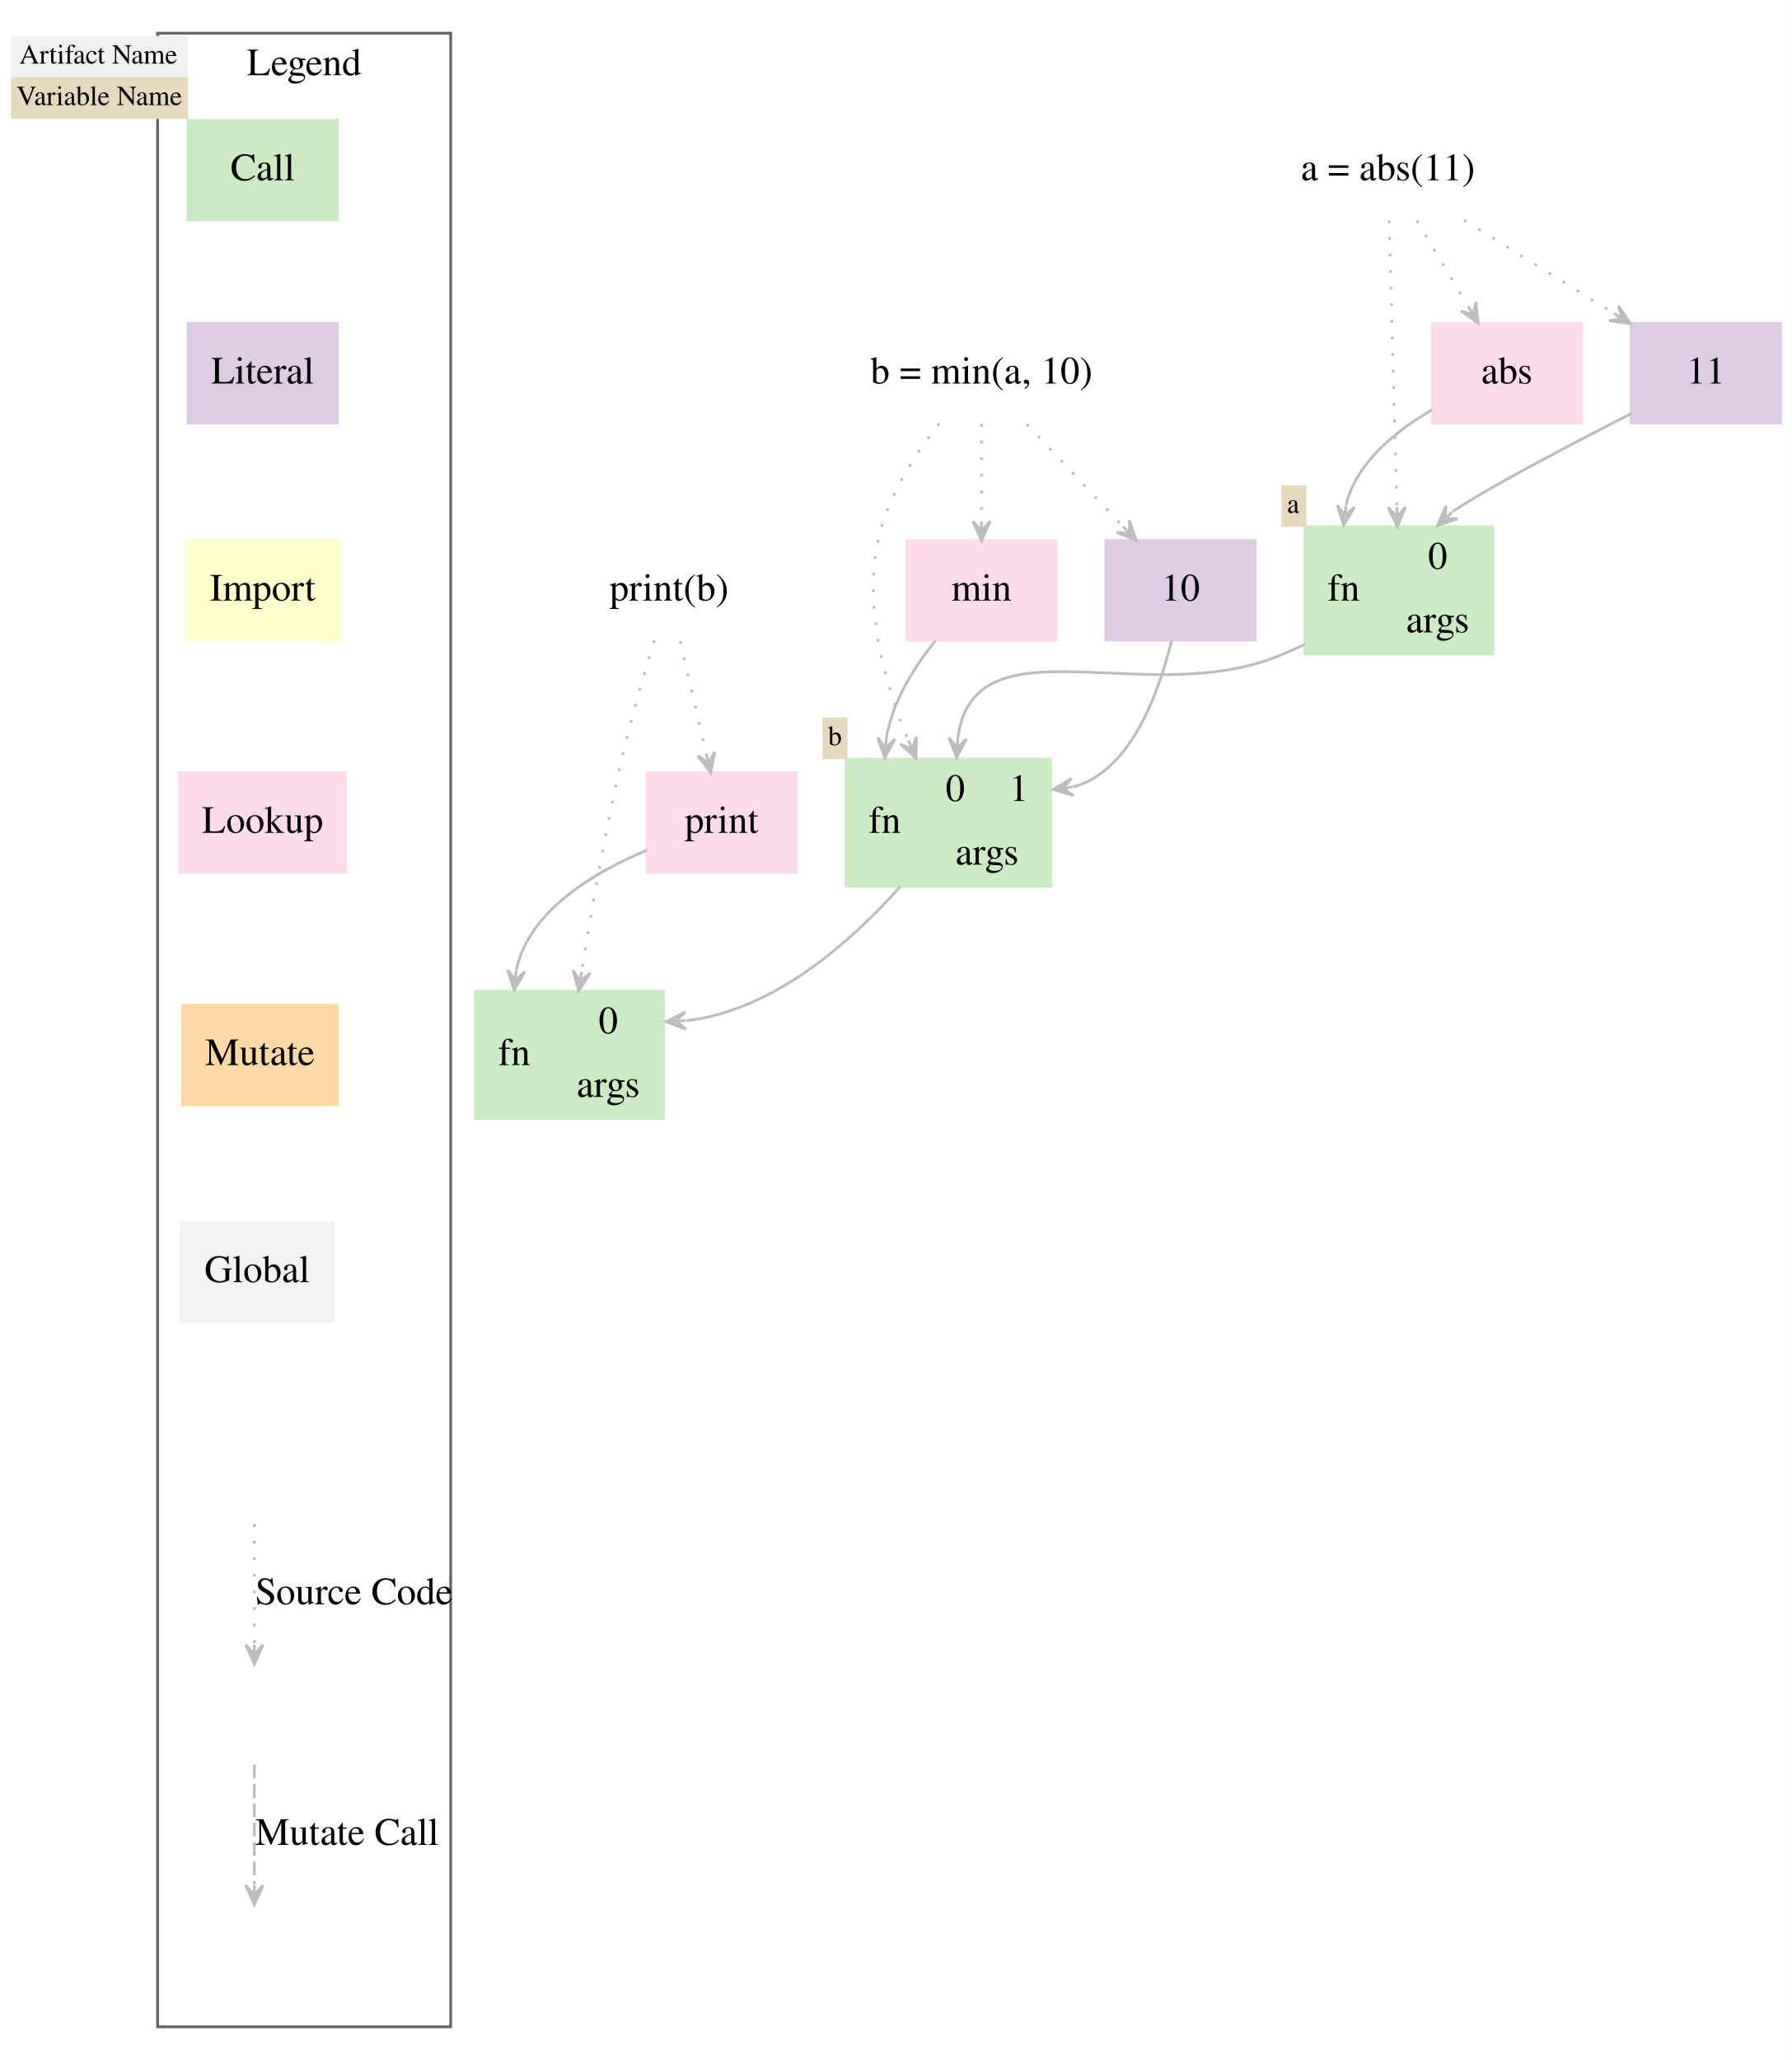
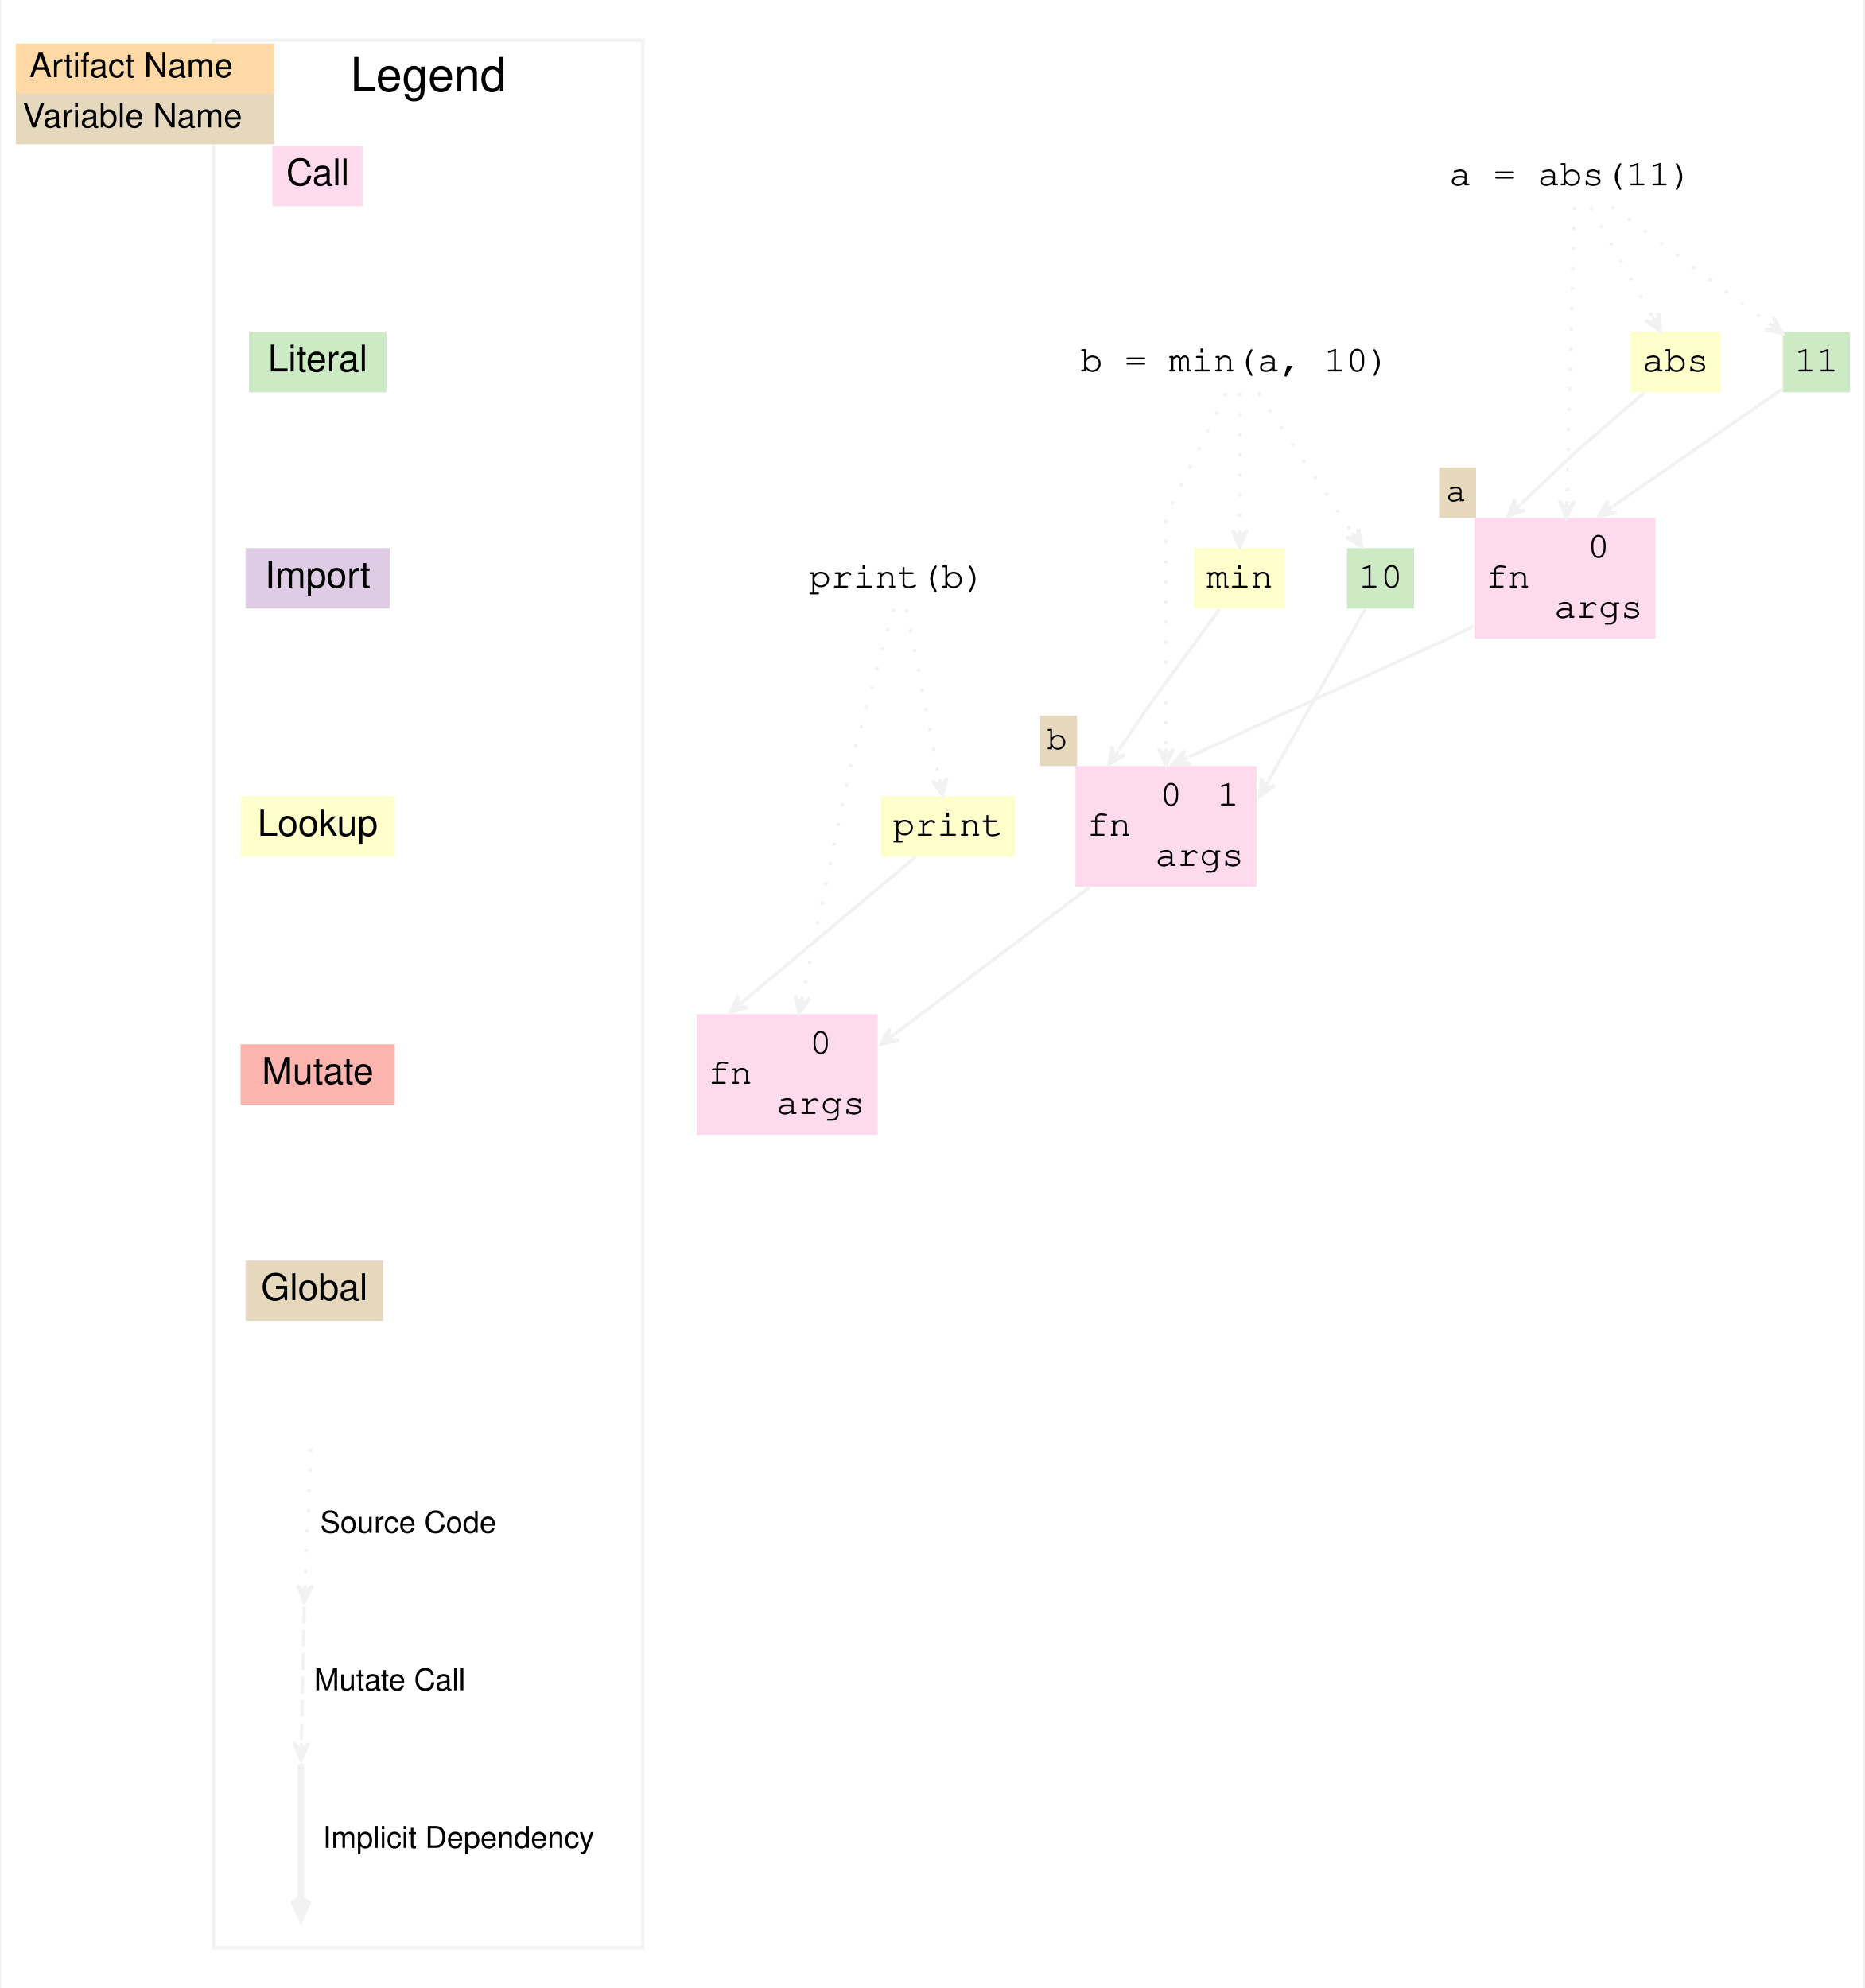
- <svg xmlns="http://www.w3.org/2000/svg" width="648pt" height="745pt" viewBox="0.00 0.00 648.00 745.00">
-   <g id="graph0" class="graph" transform="scale(1 1) rotate(0) translate(4 741)">
-     <polygon fill="white" stroke="transparent" points="-4,4 -4,-741 644,-741 644,4 -4,4" />
-     <g id="clust1" class="cluster">
-       <polygon fill="none" stroke="#636363" points="53,-8 53,-729 159,-729 159,-8 53,-8" />
-       <text text-anchor="middle" x="106" y="-713.8" font-family="Times,serif" font-size="14.00">Legend</text>
+ <svg xmlns="http://www.w3.org/2000/svg" width="556pt" height="593pt" viewBox="0 0 555.5 593">
+   <g class="graph" transform="scale(1) translate(4 589)">
+     <polygon points="-4 4 -4 -589 551.5 -589 551.5 4" fill="#fff" stroke="transparent" />
+     <g class="cluster">
+       <polygon points="59.5 -8 59.5 -577 187.5 -577 187.5 -8" fill="none" stroke="#f2f2f2" />
+       <text x="123.5" y="-561.8" font-family="Helvetica,sans-Serif" font-size="14" text-anchor="middle">Legend</text>
    </g>
-     <g id="node1" class="node">
-       <polygon fill="#ccebc5" stroke="#ccebc5" points="64,-661.5 64,-697.5 118,-697.5 118,-661.5 64,-661.5" />
-       <text text-anchor="middle" x="91" y="-675.8" font-family="Times,serif" font-size="14.00">Call</text>
-       <polygon fill="#f0f0f0" stroke="transparent" points="0,-713 0,-728 64,-728 64,-713 0,-713" />
-       <text text-anchor="start" x="3" y="-718" font-family="Times,serif" font-size="10.00">Artifact Name</text>
-       <polygon fill="#e5d8bd" stroke="transparent" points="0,-698 0,-713 64,-713 64,-698 0,-698" />
-       <text text-anchor="start" x="2" y="-703" font-family="Times,serif" font-size="10.00">Variable Name</text>
+     <g class="node">
+       <polygon points="77 -527.5 77 -545.5 104 -545.5 104 -527.5" fill="#fddaec" stroke="#f2f2f2" stroke-width="0" />
+       <text x="90.5" y="-533.7" fill="#000000" font-family="Helvetica,sans-Serif" font-size="11" text-anchor="middle">Call</text>
+       <polygon points="0.5 -561 0.5 -576 77.5 -576 77.5 -561" fill="#fed9a6" stroke="transparent" />
+       <text x="4.5" y="-566" fill="#000000" font-family="Helvetica,sans-Serif" font-size="10">Artifact Name</text>
+       <polygon points="0.5 -546 0.5 -561 77.5 -561 77.5 -546" fill="#e5d8bd" stroke="transparent" />
+       <text x="2.5" y="-551" fill="#000000" font-family="Helvetica,sans-Serif" font-size="10">Variable Name</text>
+       <polygon points="111 -490 70 -490 70 -472 111 -472" fill="#ccebc5" stroke="#f2f2f2" stroke-width="0" />
+       <text x="90.5" y="-478.2" fill="#000000" font-family="Helvetica,sans-Serif" font-size="11" text-anchor="middle">Literal</text>
+       <polygon points="112 -425.5 69 -425.5 69 -407.5 112 -407.5" fill="#decbe4" stroke="#f2f2f2" stroke-width="0" />
+       <text x="90.5" y="-413.7" fill="#000000" font-family="Helvetica,sans-Serif" font-size="11" text-anchor="middle">Import</text>
+       <polygon points="113.5 -351.5 67.5 -351.5 67.5 -333.5 113.5 -333.5" fill="#ffc" stroke="#f2f2f2" stroke-width="0" />
+       <text x="90.5" y="-339.7" fill="#000000" font-family="Helvetica,sans-Serif" font-size="11" text-anchor="middle">Lookup</text>
+       <polygon points="67.5 -259.5 67.5 -277.5 113.5 -277.5 113.5 -259.5" fill="#fbb4ae" stroke="#f2f2f2" stroke-width="0" />
+       <text x="90.5" y="-265.7" fill="#000000" font-family="Helvetica,sans-Serif" font-size="11" text-anchor="middle">Mutate</text>
+       <polygon points="110 -213 69 -213 69 -195 110 -195" fill="#e5d8bd" stroke="#f2f2f2" stroke-width="0" />
+       <text x="89.5" y="-201.2" fill="#000000" font-family="Helvetica,sans-Serif" font-size="11" text-anchor="middle">Global</text>
    </g>
-     <g id="node2" class="node">
-       <polygon fill="#decbe4" stroke="#decbe4" points="118,-624 64,-624 64,-588 118,-588 118,-624" />
-       <text text-anchor="middle" x="91" y="-602.3" font-family="Times,serif" font-size="14.00">Literal</text>
+     <g class="edge">
+       <path d="m88.49-156.87c-0.09 2.11-1.25 28.8-1.76 40.47" fill="none" stroke="#f2f2f2" stroke-dasharray="1,5" />
+       <polygon points="86.51 -111.12 88.97 -116.02 86.61 -113.62 86.72 -116.12 86.72 -116.12 86.72 -116.12 86.61 -113.62 84.47 -116.22 86.51 -111.12" fill="#f2f2f2" stroke="#f2f2f2" />
+       <text x="117.5" y="-131.8" font-family="Helvetica,sans-Serif" font-size="9" text-anchor="middle">Source Code</text>
+       <path d="m86.5-109.87c-0.05 2.11-0.63 28.8-0.88 40.47" fill="none" stroke="#f2f2f2" stroke-dasharray="5,2" />
+       <polygon points="85.5 -64.12 87.86 -69.07 85.56 -66.62 85.61 -69.12 85.61 -69.12 85.61 -69.12 85.56 -66.62 83.36 -69.17 85.5 -64.12" fill="#f2f2f2" stroke="#f2f2f2" />
+       <text x="112" y="-84.8" font-family="Helvetica,sans-Serif" font-size="9" text-anchor="middle">Mutate Call</text>
+       <path d="m85.5-62.87v40.47" fill="none" stroke="#f2f2f2" stroke-width="2" />
+       <polygon points="85.5 -17.12 87.75 -22.12 86 -19.62 86 -22.12 85.5 -22.12 85 -22.12 85 -19.62 83.25 -22.12 85.5 -17.12" fill="#f2f2f2" stroke="#f2f2f2" stroke-width="2" />
+       <text x="132.5" y="-37.8" font-family="Helvetica,sans-Serif" font-size="9" text-anchor="middle">Implicit Dependency</text>
    </g>
-     <g id="node3" class="node">
-       <polygon fill="#ffffcc" stroke="#ffffcc" points="118.5,-545.5 63.5,-545.5 63.5,-509.5 118.5,-509.5 118.5,-545.5" />
-       <text text-anchor="middle" x="91" y="-523.8" font-family="Times,serif" font-size="14.00">Import</text>
+     <g class="node">
+       <polygon points="547.5 -490 527.5 -490 527.5 -472 547.5 -472" fill="#ccebc5" stroke="#f2f2f2" stroke-width="0" />
+       <text x="537.5" y="-478.2" fill="#000000" font-family="Courier,monospace" font-size="11" text-anchor="middle">11</text>
+       <polygon points="435.5 -398.5 435.5 -434.5 489.5 -434.5 489.5 -398.5" fill="#fddaec" stroke="#f2f2f2" stroke-width="0" />
+       <text x="445.5" y="-413.7" fill="#000000" font-family="Courier,monospace" font-size="11" text-anchor="middle">fn</text>
+       <polyline points="455.5 -398.5 455.5 -434.5" fill="none" stroke="#f2f2f2" stroke-width="0" />
+       <text x="472.5" y="-422.7" fill="#000000" font-family="Courier,monospace" font-size="11" text-anchor="middle">0</text>
+       <polyline points="455.5 -416.5 489.5 -416.5" fill="none" stroke="#f2f2f2" stroke-width="0" />
+       <text x="472.5" y="-404.7" fill="#000000" font-family="Courier,monospace" font-size="11" text-anchor="middle">args</text>
+       <polygon points="425 -434.5 425 -449.5 436 -449.5 436 -434.5" fill="#e5d8bd" stroke="transparent" />
+       <text x="427" y="-439.5" fill="#000000" font-family="Courier,monospace" font-size="10">a</text>
    </g>
-     <g id="node4" class="node">
-       <polygon fill="#fddaec" stroke="#fddaec" points="121,-461.5 61,-461.5 61,-425.5 121,-425.5 121,-461.5" />
-       <text text-anchor="middle" x="91" y="-439.8" font-family="Times,serif" font-size="14.00">Lookup</text>
+     <g class="edge" stroke="#f2f2f2">
+       <path d="m527.34-472.97c-14.42 9.99-40.23 27.85-50.47 34.95" fill="none" />
+       <polygon points="472.5 -435 477.89 -436 474.56 -436.42 476.61 -437.85 476.61 -437.85 476.61 -437.85 474.56 -436.42 475.33 -439.7 472.5 -435" fill="#f2f2f2" />
    </g>
-     <g id="node5" class="node">
-       <polygon fill="#fed9a6" stroke="#fed9a6" points="62,-341.5 62,-377.5 118,-377.5 118,-341.5 62,-341.5" />
-       <text text-anchor="middle" x="90" y="-355.8" font-family="Times,serif" font-size="14.00">Mutate</text>
+     <g class="node">
+       <polygon points="509 -490 482 -490 482 -472 509 -472" fill="#ffc" stroke="#f2f2f2" stroke-width="0" />
+       <text x="495.5" y="-478.2" fill="#000000" font-family="Courier,monospace" font-size="11" text-anchor="middle">abs</text>
    </g>
-     <g id="node6" class="node">
-       <polygon fill="#f2f2f2" stroke="#f2f2f2" points="116.5,-299 61.5,-299 61.5,-263 116.5,-263 116.5,-299" />
-       <text text-anchor="middle" x="89" y="-277.3" font-family="Times,serif" font-size="14.00">Global</text>
+     <g class="edge" stroke="#f2f2f2">
+       <path d="m486.01-471.77c-8.79 7.61-20.51 17.77-20.51 17.77s-10.33 9.82-16.14 15.34" fill="none" />
+       <polygon points="445.5 -435 450.67 -436.81 447.31 -436.72 449.13 -438.44 449.13 -438.44 449.13 -438.44 447.31 -436.72 447.58 -440.08 445.5 -435" fill="#f2f2f2" />
    </g>
-     <g id="edge7" class="edge">
-       <path fill="none" stroke="#bdbdbd" stroke-dasharray="1,5" d="M88,-189.8C88,-177.36 88,-160.36 88,-146.5" />
-       <polygon fill="#bdbdbd" stroke="#bdbdbd" points="88,-139.18 91.15,-146.18 88,-142.68 88,-146.18 88,-146.18 88,-146.18 88,-142.68 84.85,-146.18 88,-139.18 88,-139.18" />
-       <text text-anchor="middle" x="124" y="-160.8" font-family="Times,serif" font-size="14.00">Source Code</text>
+     <g class="node">
+       <polygon points="316.5 -324.5 316.5 -360.5 370.5 -360.5 370.5 -324.5" fill="#fddaec" stroke="#f2f2f2" stroke-width="0" />
+       <text x="326.5" y="-339.7" fill="#000000" font-family="Courier,monospace" font-size="11" text-anchor="middle">fn</text>
+       <polyline points="336.5 -324.5 336.5 -360.5" fill="none" stroke="#f2f2f2" stroke-width="0" />
+       <text x="345" y="-348.7" fill="#000000" font-family="Courier,monospace" font-size="11" text-anchor="middle">0</text>
+       <polyline points="353.5 -342.5 353.5 -360.5" fill="none" stroke="#f2f2f2" stroke-width="0" />
+       <text x="362" y="-348.7" fill="#000000" font-family="Courier,monospace" font-size="11" text-anchor="middle">1</text>
+       <polyline points="336.5 -342.5 370.5 -342.5" fill="none" stroke="#f2f2f2" stroke-width="0" />
+       <text x="353.5" y="-330.7" fill="#000000" font-family="Courier,monospace" font-size="11" text-anchor="middle">args</text>
+       <polygon points="306 -360.5 306 -375.5 317 -375.5 317 -360.5" fill="#e5d8bd" stroke="transparent" />
+       <text x="308" y="-365.5" fill="#000000" font-family="Courier,monospace" font-size="10">b</text>
    </g>
-     <g id="edge8" class="edge">
-       <path fill="none" stroke="#bdbdbd" stroke-dasharray="5,2" d="M88,-102.8C88,-90.36 88,-73.36 88,-59.5" />
-       <polygon fill="#bdbdbd" stroke="#bdbdbd" points="88,-52.18 91.15,-59.18 88,-55.68 88,-59.18 88,-59.18 88,-59.18 88,-55.68 84.85,-59.18 88,-52.18 88,-52.18" />
-       <text text-anchor="middle" x="121.5" y="-73.8" font-family="Times,serif" font-size="14.00">Mutate Call</text>
+     <g class="edge" stroke="#f2f2f2">
+       <path d="m435.21-402.24c-5.02 2.44-8.71 4.24-8.71 4.24s-58.74 26.83-76.18 34.8" fill="none" />
+       <polygon points="345.5 -361 350.98 -361.03 347.77 -362.04 350.05 -363.08 350.05 -363.08 350.05 -363.08 347.77 -362.04 349.11 -365.12 345.5 -361" fill="#f2f2f2" />
    </g>
-     <g id="node10" class="node">
-       <polygon fill="#decbe4" stroke="#decbe4" points="640,-624 586,-624 586,-588 640,-588 640,-624" />
-       <text text-anchor="middle" x="613" y="-602.3" font-family="Times,serif" font-size="14.00">11</text>
+     <g class="node">
+       <polygon points="417.5 -425.5 397.5 -425.5 397.5 -407.5 417.5 -407.5" fill="#ccebc5" stroke="#f2f2f2" stroke-width="0" />
+       <text x="407.5" y="-413.7" fill="#000000" font-family="Courier,monospace" font-size="11" text-anchor="middle">10</text>
    </g>
-     <g id="node12" class="node">
-       <polygon fill="#ccebc5" stroke="#ccebc5" points="468,-504.5 468,-550.5 536,-550.5 536,-504.5 468,-504.5" />
-       <text text-anchor="middle" x="482" y="-523.8" font-family="Times,serif" font-size="14.00">fn</text>
-       <polyline fill="none" stroke="#ccebc5" points="496,-504.5 496,-550.5 " />
-       <text text-anchor="middle" x="516" y="-535.3" font-family="Times,serif" font-size="14.00">0</text>
-       <polyline fill="none" stroke="#ccebc5" points="496,-527.5 536,-527.5 " />
-       <text text-anchor="middle" x="516" y="-512.3" font-family="Times,serif" font-size="14.00">args</text>
-       <polygon fill="#e5d8bd" stroke="transparent" points="459.5,-550.5 459.5,-565.5 468.5,-565.5 468.5,-550.5 459.5,-550.5" />
-       <text text-anchor="start" x="461.5" y="-555.5" font-family="Times,serif" font-size="10.00">a</text>
+     <g class="edge" stroke="#f2f2f2">
+       <path d="m402.94-407.39c-7.64 13.58-22.8 40.53-28.85 51.29" fill="none" />
+       <polygon points="371.5 -351.5 375.91 -354.75 372.73 -353.68 373.95 -355.86 373.95 -355.86 373.95 -355.86 372.73 -353.68 371.99 -356.96 371.5 -351.5" fill="#f2f2f2" />
    </g>
-     <g id="edge10" class="edge">
-       <path fill="none" stroke="#bdbdbd" d="M585.98,-591.42C563.56,-579.98 533.46,-564.2 521.36,-555.93" />
-       <polygon fill="#bdbdbd" stroke="#bdbdbd" points="516,-551 523.29,-553.42 518.58,-553.37 521.16,-555.74 521.16,-555.74 521.16,-555.74 518.58,-553.37 519.02,-558.06 516,-551 516,-551" />
+     <g class="node">
+       <polygon points="379 -425.5 352 -425.5 352 -407.5 379 -407.5" fill="#ffc" stroke="#f2f2f2" stroke-width="0" />
+       <text x="365.5" y="-413.7" fill="#000000" font-family="Courier,monospace" font-size="11" text-anchor="middle">min</text>
    </g>
-     <g id="node11" class="node">
-       <polygon fill="#fddaec" stroke="#fddaec" points="568,-624 514,-624 514,-588 568,-588 568,-624" />
-       <text text-anchor="middle" x="541" y="-602.3" font-family="Times,serif" font-size="14.00">abs</text>
+     <g class="edge" stroke="#f2f2f2">
+       <path d="m359.47-407.27c-7.68 10.49-19.97 27.27-19.97 27.27s-6.14 8.98-9.98 14.59" fill="none" />
+       <polygon points="326.5 -361 331.18 -363.86 327.91 -363.06 329.32 -365.13 329.32 -365.13 329.32 -365.13 327.91 -363.06 327.47 -366.4 326.5 -361" fill="#f2f2f2" />
    </g>
-     <g id="edge9" class="edge">
-       <path fill="none" stroke="#bdbdbd" d="M513.92,-592.78C500.47,-584.94 486.34,-573.37 482.83,-558.22" />
-       <polygon fill="#bdbdbd" stroke="#bdbdbd" points="482,-551 485.93,-557.6 482.4,-554.48 482.8,-557.95 482.8,-557.95 482.8,-557.95 482.4,-554.48 479.67,-558.31 482,-551 482,-551" />
+     <g class="node">
+       <polygon points="203.5 -250.5 203.5 -286.5 257.5 -286.5 257.5 -250.5" fill="#fddaec" stroke="#f2f2f2" stroke-width="0" />
+       <text x="213.5" y="-265.7" fill="#000000" font-family="Courier,monospace" font-size="11" text-anchor="middle">fn</text>
+       <polyline points="223.5 -250.5 223.5 -286.5" fill="none" stroke="#f2f2f2" stroke-width="0" />
+       <text x="240.5" y="-274.7" fill="#000000" font-family="Courier,monospace" font-size="11" text-anchor="middle">0</text>
+       <polyline points="223.5 -268.5 257.5 -268.5" fill="none" stroke="#f2f2f2" stroke-width="0" />
+       <text x="240.5" y="-256.7" fill="#000000" font-family="Courier,monospace" font-size="11" text-anchor="middle">args</text>
    </g>
-     <g id="node15" class="node">
-       <polygon fill="#ccebc5" stroke="#ccebc5" points="302,-420.5 302,-466.5 376,-466.5 376,-420.5 302,-420.5" />
-       <text text-anchor="middle" x="316" y="-439.8" font-family="Times,serif" font-size="14.00">fn</text>
-       <polyline fill="none" stroke="#ccebc5" points="330,-420.5 330,-466.5 " />
-       <text text-anchor="middle" x="341.5" y="-451.3" font-family="Times,serif" font-size="14.00">0</text>
-       <polyline fill="none" stroke="#ccebc5" points="353,-443.5 353,-466.5 " />
-       <text text-anchor="middle" x="364.5" y="-451.3" font-family="Times,serif" font-size="14.00">1</text>
-       <polyline fill="none" stroke="#ccebc5" points="330,-443.5 376,-443.5 " />
-       <text text-anchor="middle" x="353" y="-428.3" font-family="Times,serif" font-size="14.00">args</text>
-       <polygon fill="#e5d8bd" stroke="transparent" points="293.5,-466.5 293.5,-481.5 302.5,-481.5 302.5,-466.5 293.5,-466.5" />
-       <text text-anchor="start" x="295.5" y="-471.5" font-family="Times,serif" font-size="10.00">b</text>
+     <g class="edge" stroke="#f2f2f2">
+       <path d="m320.72-324.35c-20.06 15.11-47.66 35.89-58.04 43.71" fill="none" />
+       <polygon points="258.5 -277.5 263.85 -278.71 260.5 -279 262.49 -280.51 262.49 -280.51 262.49 -280.51 260.5 -279 261.14 -282.31 258.5 -277.5" fill="#f2f2f2" />
    </g>
-     <g id="edge12" class="edge">
-       <path fill="none" stroke="#bdbdbd" d="M467.99,-508.02C464.98,-506.59 461.96,-505.23 459,-504 411,-484.04 348.21,-518.06 342.43,-474.07" />
-       <polygon fill="#bdbdbd" stroke="#bdbdbd" points="342,-467 345.57,-473.8 342.21,-470.49 342.43,-473.99 342.43,-473.99 342.43,-473.99 342.21,-470.49 339.28,-474.18 342,-467 342,-467" />
+     <g class="node">
+       <polygon points="298.5 -351.5 258.5 -351.5 258.5 -333.5 298.5 -333.5" fill="#ffc" stroke="#f2f2f2" stroke-width="0" />
+       <text x="278.5" y="-339.7" fill="#000000" font-family="Courier,monospace" font-size="11" text-anchor="middle">print</text>
    </g>
-     <g id="node13" class="node">
-       <polygon fill="#decbe4" stroke="#decbe4" points="450,-545.5 396,-545.5 396,-509.5 450,-509.5 450,-545.5" />
-       <text text-anchor="middle" x="423" y="-523.8" font-family="Times,serif" font-size="14.00">10</text>
+     <g class="edge" stroke="#f2f2f2">
+       <path d="m268.91-333.46c-14.55 12.2-41.56 34.85-51.56 43.23" fill="none" />
+       <polygon points="213.5 -287 218.78 -288.49 215.42 -288.61 217.33 -290.21 217.33 -290.21 217.33 -290.21 215.42 -288.61 215.89 -291.94 213.5 -287" fill="#f2f2f2" />
    </g>
-     <g id="edge13" class="edge">
-       <path fill="none" stroke="#bdbdbd" d="M419.73,-509.31C415.12,-490.35 404.85,-461.79 384.11,-456.4" />
-       <polygon fill="#bdbdbd" stroke="#bdbdbd" points="377,-455.5 384.34,-453.25 380.47,-455.94 383.94,-456.38 383.94,-456.38 383.94,-456.38 380.47,-455.94 383.55,-459.5 377,-455.5 377,-455.5" />
+     <g class="node">
+       <polygon points="506 -545.5 425 -545.5 425 -527.5 506 -527.5" fill="none" stroke="#000" stroke-width="0" />
+       <text x="428" y="-533.7" fill="#000000" font-family="Courier,monospace" font-size="11">a = abs(11)</text>
    </g>
-     <g id="node14" class="node">
-       <polygon fill="#fddaec" stroke="#fddaec" points="378,-545.5 324,-545.5 324,-509.5 378,-509.5 378,-545.5" />
-       <text text-anchor="middle" x="351" y="-523.8" font-family="Times,serif" font-size="14.00">min</text>
+     <g class="edge" stroke="#f2f2f2">
+       <path d="m476.44-527.37c12.54 9.32 33.16 24.64 46.92 34.86" fill="none" stroke-dasharray="1,5" />
+       <polygon points="527.39 -489.51 524.72 -494.3 525.39 -491 523.38 -492.49 523.38 -492.49 523.38 -492.49 525.39 -491 522.04 -490.69 527.39 -489.51" fill="#f2f2f2" />
+       <path d="m470.19-527.14c4.87 8.69 12.55 22.39 18.18 32.42" fill="none" stroke-dasharray="1,5" />
+       <polygon points="490.94 -490.13 490.46 -495.59 489.72 -492.31 488.5 -494.49 488.5 -494.49 488.5 -494.49 489.72 -492.31 486.54 -493.39 490.94 -490.13" fill="#f2f2f2" />
+       <path d="m465.29-527.39c-0.45 17.87-1.55 61.14-2.23 87.74" fill="none" stroke-dasharray="1,5" />
+       <polygon points="462.93 -434.56 465.31 -439.5 463 -437.06 463.06 -439.56 463.06 -439.56 463.06 -439.56 463 -437.06 460.81 -439.62 462.93 -434.56" fill="#f2f2f2" />
    </g>
-     <g id="edge11" class="edge">
-       <path fill="none" stroke="#bdbdbd" d="M334.32,-509.28C326.64,-499.8 318.76,-487.28 316.58,-474" />
-       <polygon fill="#bdbdbd" stroke="#bdbdbd" points="316,-467 319.72,-473.71 316.29,-470.49 316.58,-473.98 316.58,-473.98 316.58,-473.98 316.29,-470.49 313.44,-474.24 316,-467 316,-467" />
+     <g class="node">
+       <polygon points="416 -490 315 -490 315 -472 416 -472" fill="none" stroke="#000" stroke-width="0" />
+       <text x="318" y="-478.2" fill="#000000" font-family="Courier,monospace" font-size="11">b = min(a, 10)</text>
    </g>
-     <g id="node17" class="node">
-       <polygon fill="#ccebc5" stroke="#ccebc5" points="168,-336.5 168,-382.5 236,-382.5 236,-336.5 168,-336.5" />
-       <text text-anchor="middle" x="182" y="-355.8" font-family="Times,serif" font-size="14.00">fn</text>
-       <polyline fill="none" stroke="#ccebc5" points="196,-336.5 196,-382.5 " />
-       <text text-anchor="middle" x="216" y="-367.3" font-family="Times,serif" font-size="14.00">0</text>
-       <polyline fill="none" stroke="#ccebc5" points="196,-359.5 236,-359.5 " />
-       <text text-anchor="middle" x="216" y="-344.3" font-family="Times,serif" font-size="14.00">args</text>
+     <g class="edge" stroke="#f2f2f2">
+       <path d="m370.99-471.83c7.13 10.61 19.65 29.24 28.01 41.68" fill="none" stroke-dasharray="1,5" />
+       <polygon points="401.87 -425.87 400.95 -431.28 400.48 -427.95 399.08 -430.02 399.08 -430.02 399.08 -430.02 400.48 -427.95 397.22 -428.77 401.87 -425.87" fill="#f2f2f2" />
+       <path d="m365.5-471.83v40.68" fill="none" stroke-dasharray="1,5" />
+       <polygon points="365.5 -425.87 367.75 -430.87 365.5 -428.37 365.5 -430.87 365.5 -430.87 365.5 -430.87 365.5 -428.37 363.25 -430.87 365.5 -425.87" fill="#f2f2f2" />
+       <path d="m361.46-471.75c-6.35 12.99-17.96 36.75-17.96 36.75v69.09" fill="none" stroke-dasharray="1,5" />
+       <polygon points="343.5 -360.71 345.75 -365.71 343.5 -363.21 343.5 -365.71 343.5 -365.71 343.5 -365.71 343.5 -363.21 341.25 -365.71 343.5 -360.71" fill="#f2f2f2" />
    </g>
-     <g id="edge15" class="edge">
-       <path fill="none" stroke="#bdbdbd" d="M321.64,-420.42C304.43,-401.05 276.09,-375.41 244.27,-371.9" />
-       <polygon fill="#bdbdbd" stroke="#bdbdbd" points="237,-371.5 244.16,-368.74 240.49,-371.69 243.99,-371.89 243.99,-371.89 243.99,-371.89 240.49,-371.69 243.81,-375.03 237,-371.5 237,-371.5" />
+     <g class="node">
+       <polygon points="295 -425.5 234 -425.5 234 -407.5 295 -407.5" fill="none" stroke="#000" stroke-width="0" />
+       <text x="237" y="-413.7" fill="#000000" font-family="Courier,monospace" font-size="11">print(b)</text>
    </g>
-     <g id="node16" class="node">
-       <polygon fill="#fddaec" stroke="#fddaec" points="284,-461.5 230,-461.5 230,-425.5 284,-425.5 284,-461.5" />
-       <text text-anchor="middle" x="257" y="-439.8" font-family="Times,serif" font-size="14.00">print</text>
-     </g>
-     <g id="edge14" class="edge">
-       <path fill="none" stroke="#bdbdbd" d="M229.92,-433.53C210.54,-425.38 187.12,-411.37 182.73,-390.14" />
-       <polygon fill="#bdbdbd" stroke="#bdbdbd" points="182,-383 185.84,-389.65 182.35,-386.48 182.71,-389.96 182.71,-389.96 182.71,-389.96 182.35,-386.48 179.58,-390.28 182,-383 182,-383" />
-     </g>
-     <g id="node18" class="node">
-       <text text-anchor="middle" x="498" y="-675.8" font-family="Times,serif" font-size="14.00">a = abs(11)</text>
-     </g>
-     <g id="edge16" class="edge">
-       <path fill="none" stroke="#bdbdbd" stroke-dasharray="1,5" d="M525.55,-661.37C541.76,-651.29 562.39,-638.47 579.53,-627.81" />
-       <polygon fill="#bdbdbd" stroke="#bdbdbd" points="585.68,-623.99 581.4,-630.36 582.71,-625.83 579.73,-627.68 579.73,-627.68 579.73,-627.68 582.71,-625.83 578.07,-625.01 585.68,-623.99 585.68,-623.99" />
-     </g>
-     <g id="edge17" class="edge">
-       <path fill="none" stroke="#bdbdbd" stroke-dasharray="1,5" d="M508.41,-661.19C514.01,-651.88 520.99,-640.28 527.05,-630.19" />
-       <polygon fill="#bdbdbd" stroke="#bdbdbd" points="530.69,-624.15 529.78,-631.77 528.88,-627.15 527.08,-630.15 527.08,-630.15 527.08,-630.15 528.88,-627.15 524.38,-628.52 530.69,-624.15 530.69,-624.15" />
-     </g>
-     <g id="edge18" class="edge">
-       <path fill="none" stroke="#bdbdbd" stroke-dasharray="1,5" d="M498.46,-661.29C499.13,-636 500.4,-588.46 501.22,-557.66" />
-       <polygon fill="#bdbdbd" stroke="#bdbdbd" points="501.41,-550.6 504.37,-557.68 501.32,-554.09 501.22,-557.59 501.22,-557.59 501.22,-557.59 501.32,-554.09 498.08,-557.51 501.41,-550.6 501.41,-550.6" />
-     </g>
-     <g id="node19" class="node">
-       <text text-anchor="middle" x="351" y="-602.3" font-family="Times,serif" font-size="14.00">b = min(a, 10)</text>
-     </g>
-     <g id="edge20" class="edge">
-       <path fill="none" stroke="#bdbdbd" stroke-dasharray="1,5" d="M367.34,-587.64C377.63,-576.71 391.01,-562.49 402.07,-550.73" />
-       <polygon fill="#bdbdbd" stroke="#bdbdbd" points="406.97,-545.53 404.47,-552.78 404.58,-548.08 402.18,-550.62 402.18,-550.62 402.18,-550.62 404.58,-548.08 399.88,-548.47 406.97,-545.53 406.97,-545.53" />
-     </g>
-     <g id="edge21" class="edge">
-       <path fill="none" stroke="#bdbdbd" stroke-dasharray="1,5" d="M351,-587.64C351,-577.3 351,-564.02 351,-552.66" />
-       <polygon fill="#bdbdbd" stroke="#bdbdbd" points="351,-545.53 354.15,-552.53 351,-549.03 351,-552.53 351,-552.53 351,-552.53 351,-549.03 347.85,-552.53 351,-545.53 351,-545.53" />
-     </g>
-     <g id="edge22" class="edge">
-       <path fill="none" stroke="#bdbdbd" stroke-dasharray="1,5" d="M335.76,-587.88C327.9,-577.88 319.11,-564.59 315,-551 307.17,-525.14 315.5,-495.05 324.43,-473.46" />
-       <polygon fill="#bdbdbd" stroke="#bdbdbd" points="327.33,-466.77 327.44,-474.45 325.94,-469.98 324.54,-473.2 324.54,-473.2 324.54,-473.2 325.94,-469.98 321.65,-471.94 327.33,-466.77 327.33,-466.77" />
-     </g>
-     <g id="node20" class="node">
-       <text text-anchor="middle" x="238" y="-523.8" font-family="Times,serif" font-size="14.00">print(b)</text>
-     </g>
-     <g id="edge24" class="edge">
-       <path fill="none" stroke="#bdbdbd" stroke-dasharray="1,5" d="M242.03,-509.11C244.77,-497.29 248.43,-481.5 251.44,-468.48" />
-       <polygon fill="#bdbdbd" stroke="#bdbdbd" points="253.04,-461.58 254.53,-469.11 252.25,-464.99 251.46,-468.4 251.46,-468.4 251.46,-468.4 252.25,-464.99 248.39,-467.69 253.04,-461.58 253.04,-461.58" />
-     </g>
-     <g id="edge25" class="edge">
-       <path fill="none" stroke="#bdbdbd" stroke-dasharray="1,5" d="M232.62,-509.44C229.02,-497.61 224.34,-481.44 221,-467 214.99,-441.03 209.8,-411.11 206.37,-389.61" />
-       <polygon fill="#bdbdbd" stroke="#bdbdbd" points="205.28,-382.66 209.48,-389.09 205.82,-386.12 206.37,-389.58 206.37,-389.58 206.37,-389.58 205.82,-386.12 203.26,-390.07 205.28,-382.66 205.28,-382.66" />
+     <g class="edge" stroke="#f2f2f2">
+       <path d="m266.11-407.24c2.4 12.37 6.96 35.83 9.83 50.57" fill="none" stroke-dasharray="1,5" />
+       <polygon points="276.91 -351.66 278.17 -357 276.44 -354.12 275.96 -356.57 275.96 -356.57 275.96 -356.57 276.44 -354.12 273.75 -356.14 276.91 -351.66" fill="#f2f2f2" />
+       <path d="m262.29-407.46c-4.18 15.16-12.79 46.46-12.79 46.46s-8.72 42-14.35 69.09" fill="none" stroke-dasharray="1,5" />
+       <polygon points="234.07 -286.71 237.29 -291.15 234.58 -289.16 235.09 -291.61 235.09 -291.61 235.09 -291.61 234.58 -289.16 232.89 -292.06 234.07 -286.71" fill="#f2f2f2" />
    </g>
  </g>
</svg>
